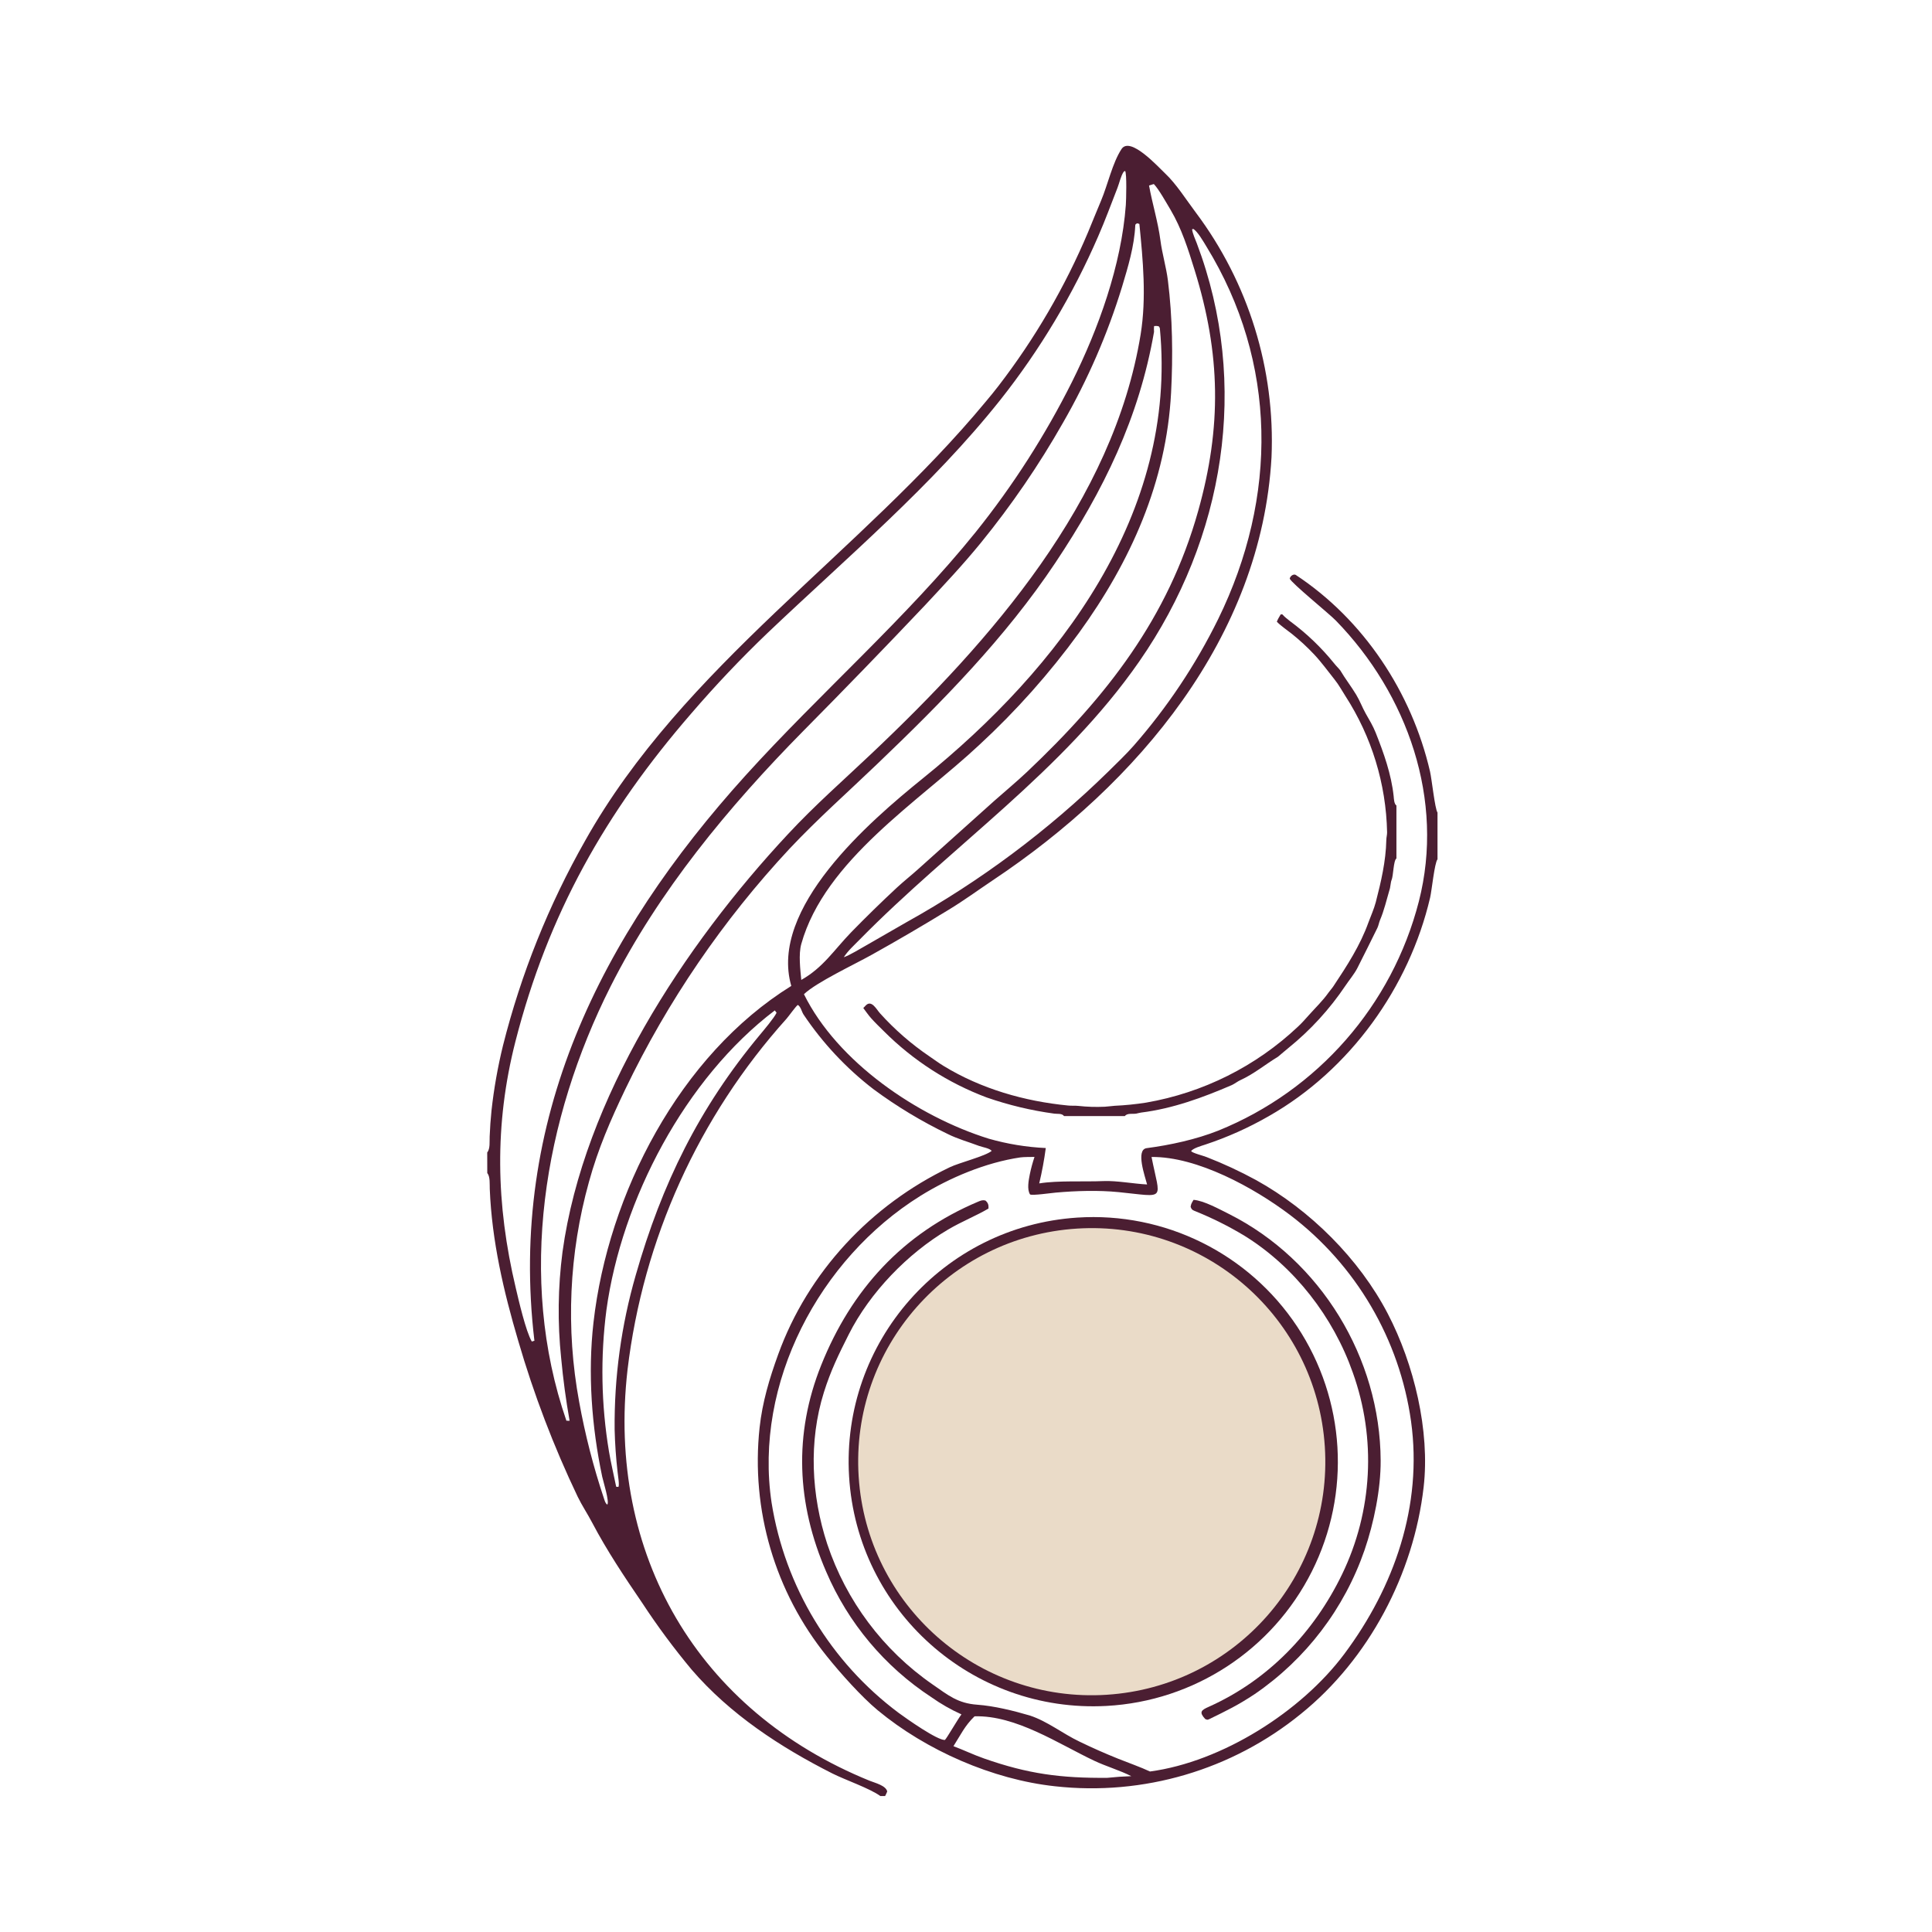
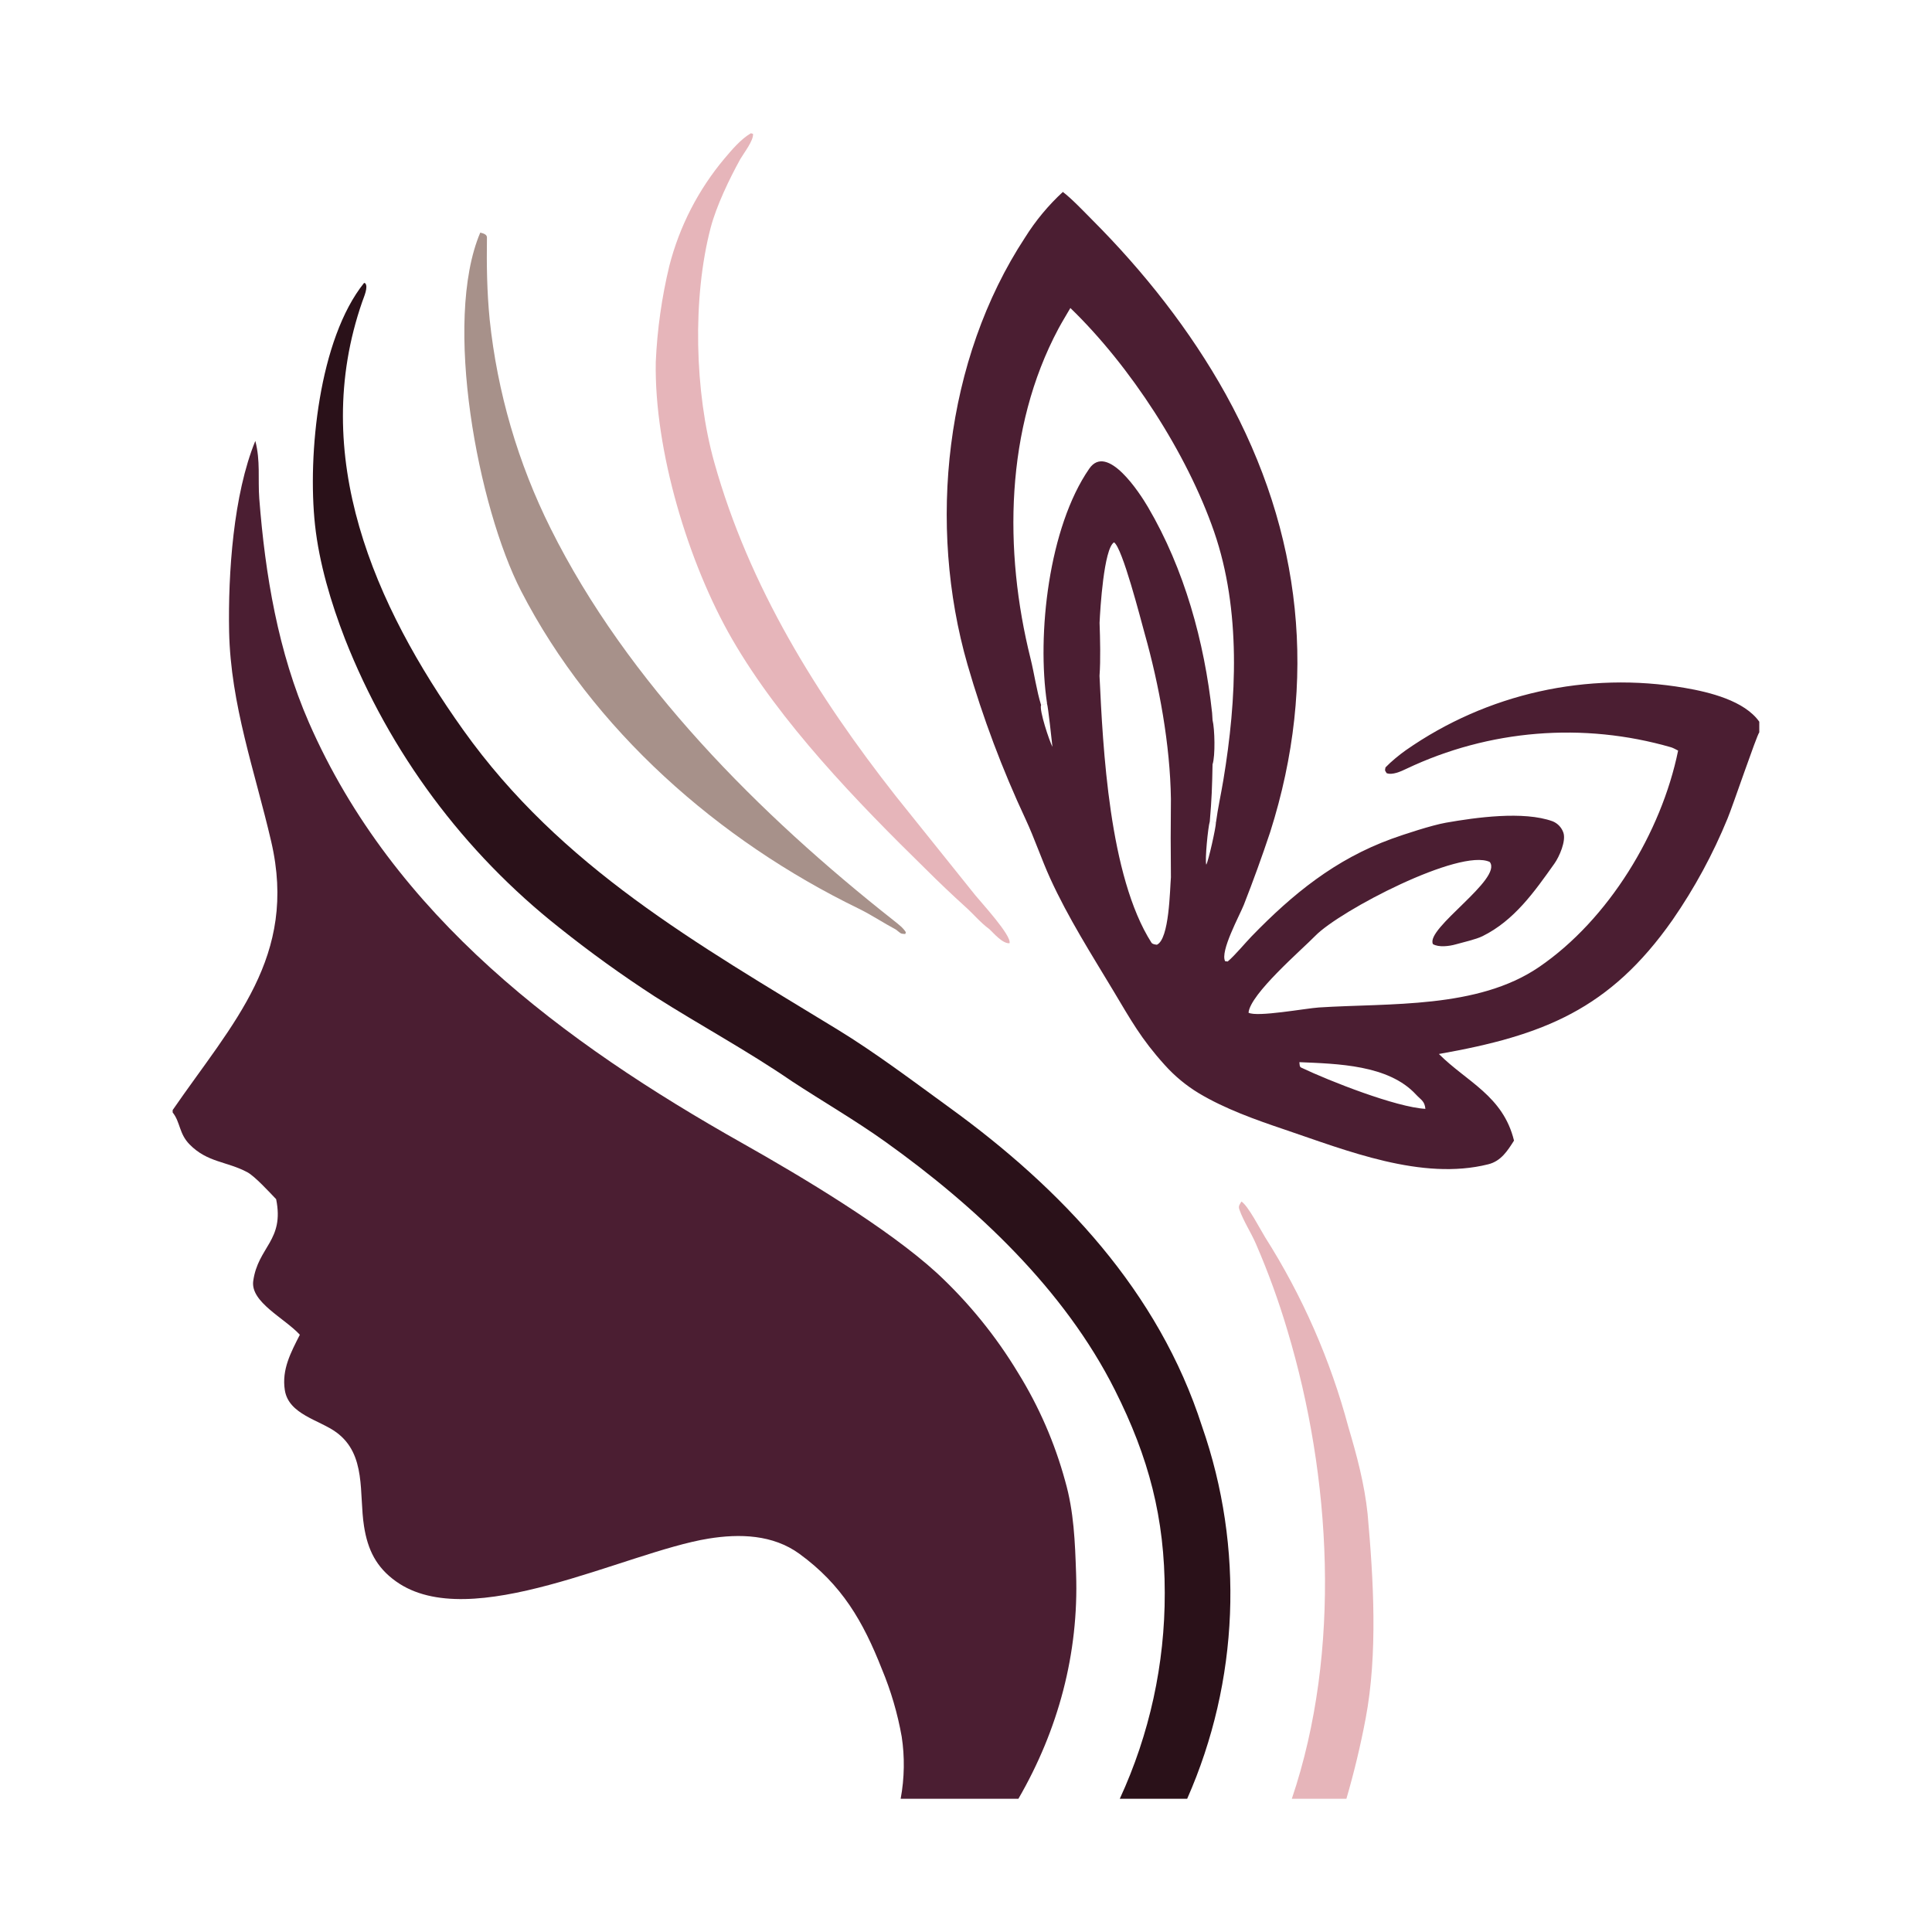
- <svg xmlns="http://www.w3.org/2000/svg" aria-label="Haus of Shades Studio" viewBox="-87.76 -24 348 348">
-   <path fill="#4b1e32" d="M142.92 86.66h.3c.34.41.98.91 1.4 1.24a43 43 0 0 1 7.94 7.6c.33.43.77.83 1.1 1.26.88 1.5 1.97 2.88 2.86 4.37.65 1.06 1.11 2.32 1.72 3.4.66 1.15 1.3 2.21 1.8 3.46 1.46 3.68 2.8 7.45 3.23 11.4.05.5.07 1.42.5 1.7v9.54c-.55.37-.54 3.13-.88 3.9-.16.35-.21 1.4-.38 1.8-.54 1.82-.95 3.66-1.7 5.41-.17.4-.27.99-.46 1.38a617 617 0 0 1-3.6 7.22c-.52 1.05-1.5 2.21-2.16 3.2a51 51 0 0 1-10.28 11.23c-.65.51-1.23 1.06-1.87 1.57-2.28 1.38-4.3 3.08-6.74 4.2-.52.23-1.03.65-1.56.9-5.24 2.26-10.66 4.25-16.36 4.96-.26.03-.6.14-.88.19-.62.11-1.62-.14-2.04.44H103.9c-.4-.53-1.16-.35-1.78-.44a63 63 0 0 1-12.13-2.9 52 52 0 0 1-18.53-11.93c-.76-.75-1.64-1.6-2.34-2.39-.43-.48-.98-1.27-1.38-1.8q.23-.26.48-.5c1.03-1 1.9.75 2.54 1.46a49 49 0 0 0 8.87 7.73c.89.6 1.65 1.18 2.59 1.75 6.75 4.12 14.56 6.36 22.4 7.12.6.07 1.26 0 1.85.07q2.37.26 4.75.15c.58-.03 1.2-.13 1.79-.17q2.84-.13 5.66-.57a53 53 0 0 0 27.36-13.68c.73-.68 1.28-1.31 1.94-2.05 1.22-1.37 2.54-2.62 3.6-4.13.27-.37.61-.74.86-1.12 2.43-3.66 4.81-7.32 6.3-11.48.44-1.2.99-2.39 1.32-3.64.95-3.68 1.82-7.38 1.9-11.2 0-.45.15-.95.14-1.4a47 47 0 0 0-7.5-24.52c-.65-1.01-1.2-2.05-1.96-2.99-1.2-1.5-2.37-3.13-3.69-4.53a39 39 0 0 0-3.96-3.66c-.68-.54-2.18-1.6-2.7-2.18l-.05-.05c.17-.43.46-.93.7-1.32" />
-   <path fill="#4b1e32" d="M0 183.58c.56-.65.4-1.98.44-2.86q.09-2.34.33-4.67a91 91 0 0 1 2.07-11.72 148 148 0 0 1 14.81-36.92C35.3 95.97 67.27 75.59 89.88 48.25q1.15-1.36 2.23-2.76a125 125 0 0 0 16.13-27.7c.79-1.88 1.46-3.61 2.33-5.65 1.2-2.84 2.04-6.78 3.68-9.29 1.57-2.38 6.63 3.24 7.87 4.4 1.99 1.87 3.8 4.75 5.47 6.97a68.6 68.6 0 0 1 13.68 44.15c-1.82 32.47-24.17 58.84-50.19 76.18-2.6 1.74-5.22 3.66-7.91 5.29A380 380 0 0 1 69.22 148c-3.13 1.75-9.92 4.93-12.17 7.08 6.04 12.22 20.43 22.01 33.27 26.02a45 45 0 0 0 10.29 1.69 63 63 0 0 1-1.18 6.37c3.34-.55 8.09-.27 11.57-.42 2.36-.1 5.44.49 7.86.61-.36-1.4-2.11-6.27-.08-6.54 4.26-.56 8.9-1.57 12.91-3.16a60.9 60.9 0 0 0 36.12-41.28c4.68-18.27-2.03-37.33-14.96-50.6-1.2-1.24-8.01-6.75-8.3-7.55.12-.55.76-.87 1.09-.66 12.23 8.06 20.88 21.16 24.18 35.4.32 1.38.88 6.75 1.35 7.4v8.41c-.55.71-1.03 5.62-1.33 6.91-3.77 16.12-14.4 31.04-29.07 39.37a62 62 0 0 1-11.44 5.12c-.66.22-2.22.65-2.54 1.18.28.36 2.13.8 2.82 1.08a77 77 0 0 1 8.88 4.13c9.74 5.39 18.6 14.21 23.73 24.08 4.72 9.07 7.62 21.1 6.45 31.24-1.79 15.6-9.85 30.94-22.09 40.82a59.7 59.7 0 0 1-44.31 13.05c-11.24-1.21-23.22-6.47-31.92-13.68-2.97-2.46-6.8-6.77-9.17-9.73a56 56 0 0 1-12.12-41.18c.5-4.61 1.77-8.84 3.34-13.17 5.36-14.83 16.71-26.95 30.9-33.73 1.74-.84 6.43-2 7.57-2.96-.38-.48-1.64-.66-2.3-.9-1.82-.69-3.87-1.26-5.6-2.13a83 83 0 0 1-13.44-8.11 57 57 0 0 1-12.56-13.43c-.34-.53-.48-1.41-1.03-1.72-.44.35-1.55 1.94-2.03 2.49a115 115 0 0 0-28.64 63.26c-3.79 33.17 12.62 61.4 43.62 74 .98.39 2.93.86 3.16 1.93q-.17.43-.38.82h-.86c-1.87-1.37-6.32-2.9-8.63-4.06-9.38-4.74-18.44-10.67-25.35-18.7a130 130 0 0 1-8.91-12.02c-3.22-4.72-6.35-9.4-9.02-14.47-.82-1.57-1.84-3.09-2.61-4.68a185 185 0 0 1-10.7-28.05C2.95 208.59.84 199.56.46 190.19c-.04-.89.1-2.22-.45-2.9zM85.42 284.8a32 32 0 0 1-5.41-3.09 51 51 0 0 1-18.95-22.6c-5.33-12.28-5.88-24.8-.9-37.22 5.43-13.57 14.71-23.74 28.29-29.45.45-.19.8-.32 1.28-.2.5.42.6.8.56 1.45-2.17 1.28-4.79 2.32-7.26 3.77-7.28 4.29-14.11 11.35-17.92 18.92-1.84 3.65-3.23 6.48-4.47 10.42-2.77 8.83-2.27 18.55.6 27.3a50 50 0 0 0 18.97 25.3c2.84 1.97 4.55 3.41 8.06 3.66 3.05.22 6.56 1.09 9.48 1.95 3.2 1.06 5.91 3.26 8.94 4.7q3.42 1.66 6.96 3.08c1.65.66 4.2 1.57 5.73 2.3 12.98-1.74 27.27-10.8 35.01-21.18 9.03-12.1 14.1-26.73 12.02-41.86a56.5 56.5 0 0 0-21.82-37.22c-6.46-4.88-16.7-10.52-24.93-10.43 1.58 8 2.75 7.2-5.93 6.33-3.64-.36-7.7-.24-11.35.09-.84.07-4.16.56-4.6.33-.59-.9-.25-2.58-.05-3.61q.33-1.6.85-3.15c-.67.01-1.95 0-2.57.09-6.2.92-12.68 3.63-17.99 6.93-18.21 11.35-30.02 33.74-26.8 55.25a58.8 58.8 0 0 0 22.9 37.88c1.44 1.06 6.96 4.95 8.32 4.87.35-.32 2.23-3.6 2.98-4.61M8.5 217.5c-4.71-39.72 11.87-72.9 38.03-101.82C59.86 100.95 75.56 87.26 88 71.83a152 152 0 0 0 17.33-27.04c4.76-9.55 8.9-21 9.7-31.87.06-.84.2-5.7-.13-6.13l-.25.13c-.54.82-.76 1.97-1.12 2.9-1.14 2.92-2.22 5.87-3.48 8.75a132 132 0 0 1-17.61 29.44c-12.32 15.5-27.64 28.4-41.94 42q-7.23 6.92-13.76 14.52C21.32 122.32 10.97 140.6 5.08 163.6c-3.83 14.99-3.5 29.36.05 44.34.5 2.15 1.84 7.93 2.9 9.7zm6.34 14.42q-1-5.61-1.52-11.28a82 82 0 0 1 .24-19.13c3.8-27.64 21.9-55.22 40.65-75.3 4.84-5.2 9.93-9.65 15.09-14.54 21.42-20.27 43.5-45.35 48.4-75.45 1.06-6.6.42-13.31-.23-19.88l-.36-.12c-.18.08-.36.12-.38.36-.17 3.77-1.3 7.47-2.38 11.07a119 119 0 0 1-10.63 24.48 157 157 0 0 1-14.8 21.64c-3.4 4.16-6.5 7.42-10.08 11.27a1424 1424 0 0 1-21.95 22.67c-13.41 13.6-26.03 28.83-34.68 45.99-12.02 23.87-16.84 52.44-7.95 78.2zm39.93-78.33c-4.04-13.98 14.02-29.57 23.71-37.4 24.58-19.83 45.88-47.74 42.68-81.03 0-.1-.13-.3-.18-.37-.39-.1-.44-.09-.85-.06l-.02.14c-.04.28 0 .89 0 .9-2.68 15.46-9.1 28.6-17.79 41.62-9 13.49-20.42 25.08-32.1 36.25-5.34 5.12-10.6 9.76-15.73 15.2a174 174 0 0 0-29.62 43.36c-2.65 5.54-4.9 10.7-6.54 16.67a88 88 0 0 0-1.77 39.63 125 125 0 0 0 4.47 17.42c.16.45.22.83.6 1.1.42-.52-.75-4.24-.92-5.04-1.9-9.03-2.61-18.6-1.57-27.76 2.63-23.18 15.52-48.15 35.63-60.63m65.1-144.38-.66.2c.58 3.24 1.61 6.52 2.05 9.88.3 2.36 1.05 4.83 1.35 7.24.83 6.65.92 13.55.57 20.21-.84 16.05-7.27 30.4-16.6 43.27a138 138 0 0 1-17.95 20.17c-10.83 10.15-27.84 20.78-32.06 35.86-.52 1.87-.17 4.62 0 6.47 3.96-2.24 5.84-5.33 9-8.6q4-4.1 8.19-8c1.26-1.17 2.7-2.3 4-3.48l13.6-12.2c1.92-1.7 4.03-3.45 5.88-5.2 14.34-13.57 25.42-27.73 30.82-46.99 4.26-15.15 4.05-28.3-.64-43.39-1.17-3.77-2.32-7.45-4.34-10.87-.7-1.16-2.14-3.76-3.01-4.63zm-3.84 286.73c-1.99-1.03-4.57-1.78-6.7-2.79-6.47-3.06-14.1-8.22-21.55-8-1.76 1.7-2.5 3.34-3.8 5.38 1.85.69 3.58 1.54 5.5 2.21 7.97 2.8 13.87 3.56 22.22 3.49q2.16-.23 4.33-.3m11.13-278.7-.2.09c.13.83.55 1.72.85 2.5 9.61 25.41 5 53.2-10.36 75.32-13.8 19.87-33.69 33.12-50.44 50.18-.93.95-2.08 1.98-2.78 3.1 1.06-.36 3.01-1.56 4.08-2.16l7.25-4.17a170 170 0 0 0 36.3-27.1c1.42-1.4 3.32-3.22 4.6-4.69a105 105 0 0 0 15.2-22.78c10.75-21.94 10.71-46.24-2.14-67.16-.47-.77-1.59-2.73-2.36-3.13M51.8 158c-16.11 12.22-27.6 34.07-30.33 53.97a87 87 0 0 0 .46 25.47c.35 2.1.88 4.26 1.3 6.36l.4.03c.22-.33-.1-2.16-.15-2.71a86 86 0 0 1-.53-7.6 97 97 0 0 1 3.8-27.83c4.72-16.51 11.42-30.14 22.35-43.27.7-.84 2.6-3.09 3.02-4z" />
-   <path fill="#4b1e32" d="M106.25 195.32a44.06 44.06 0 1 1 5.28 87.96 44.06 44.06 0 0 1-5.28-87.96" />
-   <path fill="#eadbc8" d="M106.21 197.3a42.07 42.07 0 1 1 5.36 83.97 42.07 42.07 0 0 1-5.36-83.97" />
-   <path fill="#4b1e32" d="M127.23 192.12c1.88.15 4.65 1.69 6.4 2.56 16.51 8.31 27.22 25.93 27.3 44.4.03 5.13-1.22 11.23-2.9 16.12a52 52 0 0 1-19.76 25.93c-2.97 1.98-5.14 3.03-8.3 4.57-.36.1-.23.09-.64-.06-1.16-1.26-.73-1.6.65-2.21 10.69-4.78 18.95-13.4 24-23.86a47 47 0 0 0 1.93-36.34c-3.5-9.98-10.5-19.06-19.51-24.64a62 62 0 0 0-9-4.48c-.45-.18-.55-.32-.7-.74.08-.57.24-.76.53-1.25" />
+ <svg xmlns="http://www.w3.org/2000/svg" aria-label="Haus of Shades Studio" viewBox="-31.1 -24 348 348">
+   <path fill="#4b1e32" d="M131.13 300c.7-3.73.74-7.6.19-11.18a58 58 0 0 0-3.57-12.17c-3.4-8.63-7.2-15.2-14.87-20.78-4.77-3.46-10.73-3.64-16.36-2.73-14.96 2.42-42.91 17.3-56.3 7.7-3.55-2.53-5.09-5.7-5.75-9.92-.93-5.89.48-12.9-4.97-16.91-3.07-2.26-8.63-3.22-9.3-7.64-.57-3.7 1.1-6.78 2.71-9.95-2.77-3-8.9-5.87-8.4-9.66.86-6.22 5.65-7.28 4.13-14.76-1.23-1.28-3.82-4.11-5.18-4.85-3.7-1.98-7.2-1.73-10.42-5.02-1.91-1.95-1.64-4-3.04-5.75v-.43c10.86-15.76 22.57-27.61 17.75-48.37-2.93-12.63-7.31-24.64-7.58-37.82-.2-10.47.76-24.7 4.72-34.34.94 3.63.45 6.76.71 10.37 1.06 13.71 3.4 27.68 8.94 40.35 15.27 34.91 45.82 57.6 78.08 75.78 10.64 6 26.17 15.27 35.06 23.4a83 83 0 0 1 14.6 17.96 74 74 0 0 1 8.48 19.48c1.58 5.5 1.78 11.03 1.97 16.68.5 14.4-3.22 28.18-10.39 40.56z" />
+   <path fill="#2a1119" d="M170.6 300a88 88 0 0 0 8.1-37.07c0-13.51-2.87-24.4-8.98-36.55-9.1-18.12-24.99-33.03-41.32-44.7-5.41-3.87-11.3-7.27-16.86-10.92-8.05-5.52-16.5-10.06-24.7-15.27a215 215 0 0 1-17.14-12.35 124.3 124.3 0 0 1-38.66-52.05c-2.51-6.48-4.65-13.63-5.4-20.55-1.36-12.64.7-33.45 8.84-43.58l.2.06c.6.65-.23 2.46-.52 3.3-9.67 27.77 2.17 54.7 18.18 77.17 17.64 24.76 42.15 38.52 67.46 53.98 6.76 4.13 13.65 9.33 20.08 14 20.27 14.68 37.72 33.15 45.53 57.44a91.5 91.5 0 0 1-2.67 67.09z" />
+   <path fill="#a7918a" d="M55.41 17.9c.42.11 1.22.28 1.2.88-.07 5.02 0 9.73.49 14.76a110 110 0 0 0 10.98 37.65c13.83 27.76 37.65 51.58 61.83 70.64.75.6 1.66 1.27 2.16 2.09l-.11.32c-.97-.05-.77-.12-1.68-.8-2.27-1.21-4.45-2.67-6.78-3.81-25.15-12.23-47.84-32.14-60.74-57.18-7.73-15-14.15-48.58-7.35-64.56" />
+   <path fill="#e6b5ba" d="m104.17 0 .37.12c.1 1.2-1.6 3.36-2.3 4.55-1.97 3.57-4.29 8.4-5.32 12.3-3.34 12.7-2.9 29.7.64 42.32 6.27 22.38 18.49 42.03 32.72 60.14l14.3 17.83c1.03 1.28 6.58 7.28 6.16 8.64-1.22.1-2.78-1.72-3.63-2.54-1.56-1.12-2.9-2.76-4.33-4.03a205 205 0 0 1-7.08-6.73c-12.4-12.14-26.24-26.43-34.94-41.5-7.87-13.63-14.03-34-13.74-49.89a91 91 0 0 1 2.44-17.31A49 49 0 0 1 99.4 4.55c1.35-1.59 2.94-3.49 4.76-4.55m97.43 300c9.02-26.68 7.06-58.14-.77-84.27a137 137 0 0 0-5.67-15.62c-.94-2.19-2.23-4.05-3.01-6.25-.23-.63.07-.92.37-1.43 1.19.7 3.43 5.09 4.27 6.43a123 123 0 0 1 15 34.2c1.53 5.14 2.9 10.28 3.46 15.63 1.06 11.8 1.86 25.23-.37 36.94q-1.37 7.23-3.45 14.37z" />
+   <path fill="#4b1e32" d="M160.34 10.57c1.53 1.14 3.85 3.58 5.25 4.99 9.33 9.34 17.7 19.93 24.1 31.46 13.8 24.95 16.64 51.67 8 78.86a269 269 0 0 1-4.75 13.11c-.77 1.93-4.32 8.4-3.36 10.15l.46.05c1.3-1.1 3.22-3.42 4.3-4.53 7.42-7.65 15.07-13.87 25.23-17.57 2.2-.8 7.22-2.45 9.77-2.9 5.35-.94 13.98-2.16 19.24-.25a3.4 3.4 0 0 1 1.92 2.03c.52 1.49-.72 4.33-1.61 5.58-3.6 5.07-7.23 10.25-12.96 13.08-1.22.6-3.52 1.1-4.84 1.48-1.12.32-3.04.57-4.08-.05-1.42-2.8 12.61-11.74 10.23-14.8-5.34-2.52-26.98 8.75-31.42 13.3-2.43 2.5-11.72 10.46-12.03 13.85 1.5.85 10.4-.8 12.67-.94 12.74-.82 28.58.27 39.64-7.27 12.54-8.55 22.06-24.26 25.07-39-.33-.17-.91-.49-1.25-.59a67.5 67.5 0 0 0-47.7 3.87c-.96.46-2.54 1.19-3.56.78-.36-.63-.31-.34-.2-1.03.95-1 2.53-2.3 3.67-3.1a67.7 67.7 0 0 1 50.26-11.22c4.44.76 10.73 2.3 13.4 6.09v1.91c-.5.63-4.78 13.28-5.71 15.51a96 96 0 0 1-9.92 18.29c-11.3 16.11-23.27 20.82-42.08 24.14 4.99 5 11.56 7.52 13.53 15.6-1.17 1.84-2.34 3.7-4.65 4.27-11.97 3-25.5-2.48-36.76-6.29-5.16-1.74-10.66-3.7-15.34-6.5a27 27 0 0 1-6.18-5.12c-4.23-4.68-6.07-8.05-9.23-13.33-3.99-6.65-8.14-13.15-11.38-20.25-1.56-3.42-2.81-7.17-4.4-10.59a191 191 0 0 1-10.5-27.93c-7.23-25.13-4.1-54.9 10.38-76.95a40 40 0 0 1 6.8-8.19m-3.92 92.41 1.07-.27c-1.87-12.4.3-31.74 7.6-42.29 3.23-4.69 9.12 4.42 10.58 6.92 6.56 11.17 10.16 24.25 11.55 37.08q.06.64.08 1.29c.4 1.57.51 6.46 0 7.97-.08 4.11-.15 6.22-.5 10.3l1.11.2c.34-2.6.92-5.13 1.34-7.7 2.41-14.51 3.21-30.57-1.67-44.7-4.9-14.16-15.1-29.87-25.89-40.3-.7 1.22-1.48 2.47-2.15 3.72-9.6 17.98-9.87 39.98-5.03 59.4.67 2.68 1.11 5.86 1.9 8.38m10.53-5.24c.61 12.87 1.71 36.07 9.35 48.05.2.3.64.33.98.38 2.25-1.01 2.34-9.9 2.53-12.15q-.08-7.05 0-14.12c-.14-9.77-2.1-20.46-4.75-29.86-.67-2.4-4-15.44-5.5-16.35-1.83 1.14-2.49 12.01-2.6 14.5.1 2.87.2 6.67-.01 9.55m58.7 77.99c-.15-1.43-.77-1.58-1.7-2.58-4.95-5.37-14.17-5.53-21-5.83.06.46 0 .83.33.98 5.1 2.43 17.12 7.15 22.38 7.43m-38.85-51.75c-.31.96-.91 6.97-.63 7.77.41-.74 1.74-6.71 1.74-7.58zm-29.32-21.26-1.07.27c-.35.96 1.48 6.44 2.05 7.54-.12-1.05-.77-7.22-.98-7.8m9.46-14.54c.1 2.88.2 6.68-.01 9.56-.8-1.61-.64-7.84.01-9.56m20.35 17.53c.4 1.57.51 6.46 0 7.97-.4-1.15-.32-6.75 0-7.97" />
</svg>
